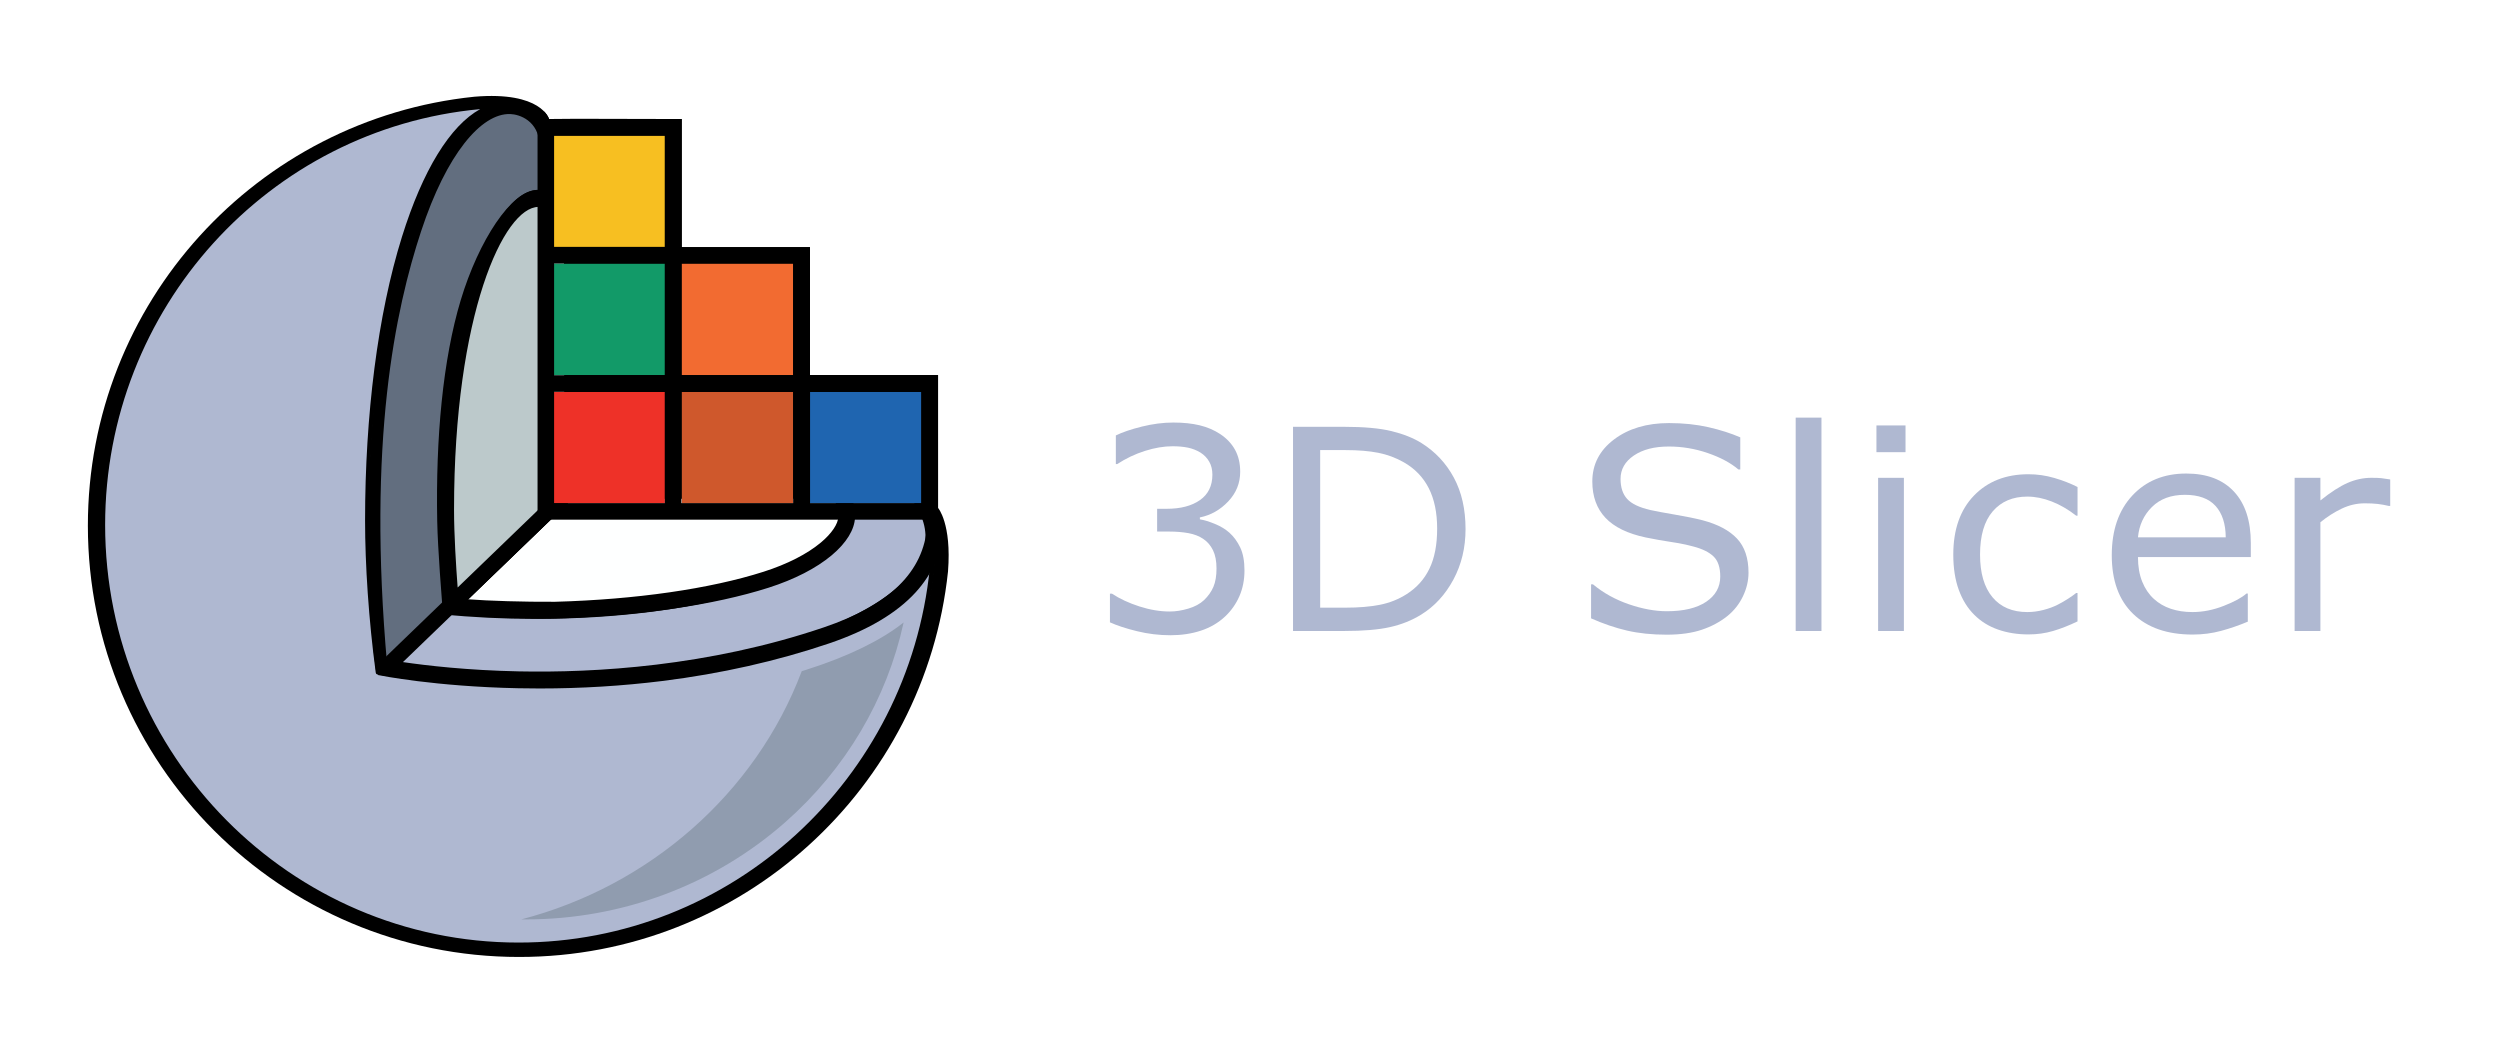
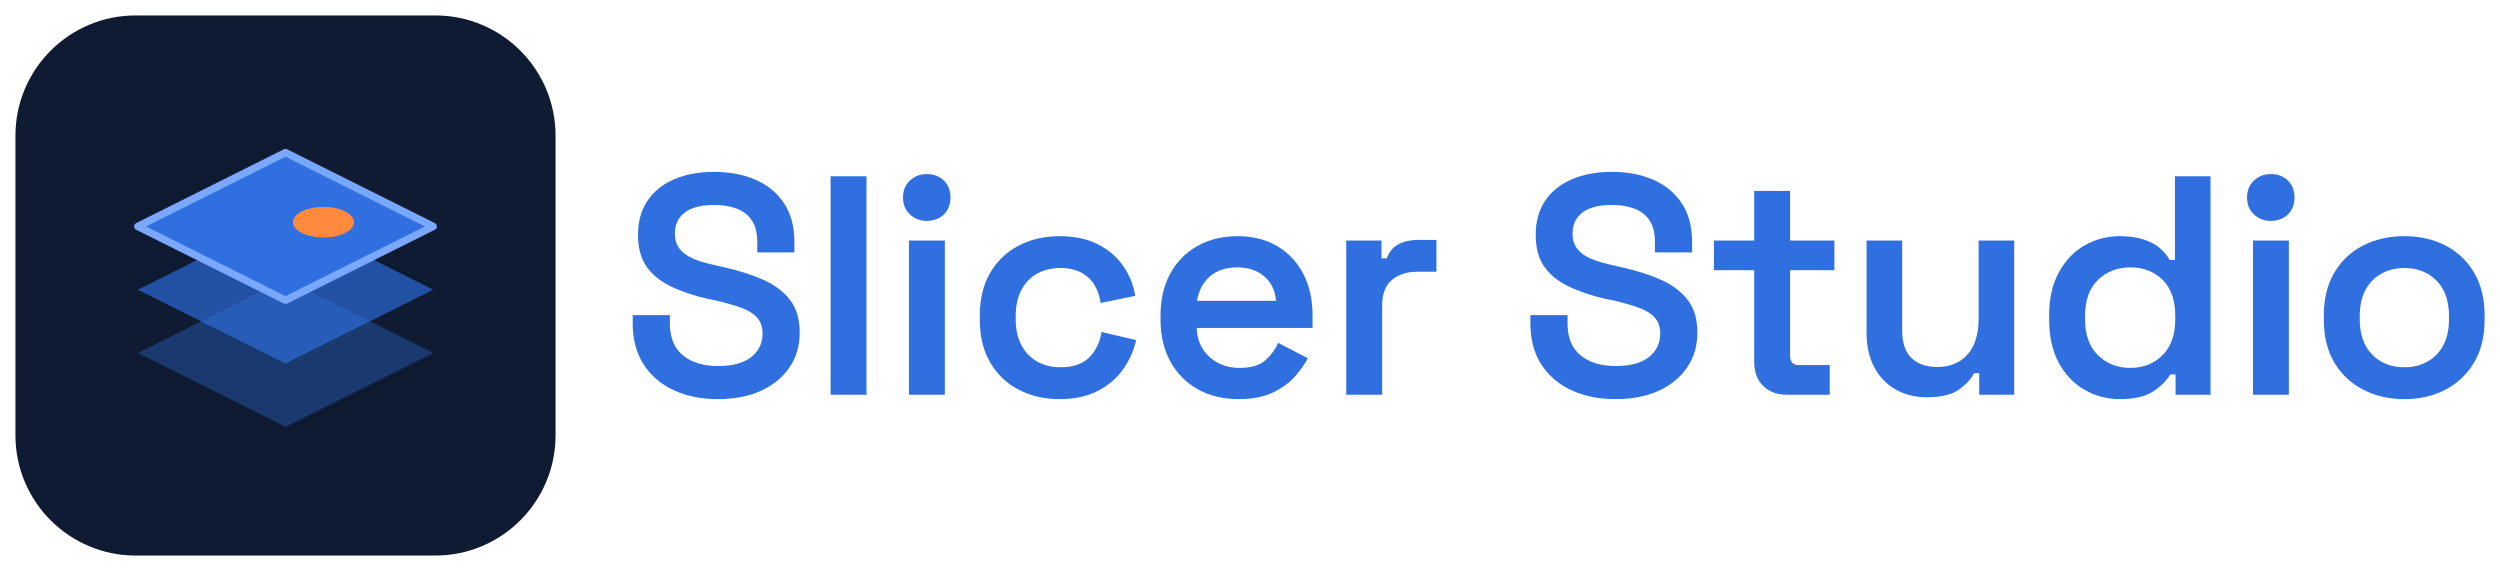
- <svg xmlns="http://www.w3.org/2000/svg" xmlns:xlink="http://www.w3.org/1999/xlink" version="1.1" id="LOGO" x="0px" y="0px" viewBox="0 0 15295 6423.5" style="enable-background:new 0 0 15295 6423.5;" xml:space="preserve">
-   <style type="text/css">
- 	.st0{fill:#909CAF;}
- 	.st1{fill:#626E7F;}
- 	.st2{fill:#AFB8D2;}
- 	.st3{fill:#BCC9CB;}
- 	.st4{fill:#FEFFFF;}
- 	.st5{fill:#AFB8D1;}
- 	.st6{fill:#F7BF21;}
- 	.st7{fill:#129A68;}
- 	.st8{fill:#F26B31;}
- 	.st9{fill:#1F65B0;}
- 	.st10{fill:#EE3128;}
- 	.st11{fill:#CF582C;}
- </style>
-   <path d="M5739,3107.3L5739,3107.3l-0.1-812.6l-783.5-0.4v-782.2h-784.7V728.2l-644.1-1.5l-167.7,1.4c0,0-45.3-171.2-457.2-136.3  C1573.6,729,537.6,1851.6,537.6,3216.2c0,1457.2,1181.3,2638.5,2638.5,2638.5c1362.6,0,2483.9-1032.9,2623.8-2358.4  C5822.8,3202.2,5739,3107.3,5739,3107.3z" />
-   <g>
-     <defs>
-       <path id="SVGID_1_" d="M3225.3,4190c-298.6,0-658.1-34.3-922.8-69.3c-38.9-290.2-48.7-604.5-48.7-935.8    c0-1335.2,347.7-2436.4,789.5-2539.1c-1340.3,73-2404.8,1193.7-2404.8,2565.7c0,1419.1,1139,2569.6,2544,2569.6    c1356.8,0,2465.5-1073,2539.9-2424.7C5653.6,3827.9,4538.4,4190,3225.3,4190z" />
-     </defs>
-     <use xlink:href="#SVGID_1_" style="overflow:visible;fill:#AFB8D1;" />
-     <clipPath id="SVGID_2_">
-       <use xlink:href="#SVGID_1_" style="overflow:visible;" />
-     </clipPath>
+ <svg xmlns="http://www.w3.org/2000/svg" width="1620" height="370" viewBox="0 0 1620 370">
+   <g transform="translate(10.00 10.00) scale(0.341797)">
+     <rect width="1024" height="1024" rx="228" fill="#0f1b33" />
+     <polygon points="232,640 512,500 792,640 512,780" fill="#2f6fe0" fill-opacity="0.35" />
+     <polygon points="232,520 512,380 792,520 512,660" fill="#2f6fe0" fill-opacity="0.65" />
+     <polygon points="232,400 512,260 792,400 512,540" fill="#2f6fe0" stroke="#7aa7ff" stroke-width="14" stroke-linejoin="round" />
+     <ellipse cx="584" cy="392" rx="58" ry="29" fill="#ff8a3d" />
  </g>
-   <g>
+   <g transform="translate(410.00 111.38) scale(0.20226) translate(-37.00 714.00)" fill="#2f6fe0">
    <g>
-       <path d="M3172.6,5795.8c-683.5,0-1326-268.8-1809.3-756.9C880.1,4550.7,614,3901.8,614,3211.6c0-1373,1062.4-2506.4,2418.6-2580.3    c7.7-0.4,14.2,5,15.3,12.5s-3.8,14.6-11.2,16.3c-436.4,101.4-778.2,1210.5-778.2,2524.9c0,263.3,17.7,605.2,59.4,922.8    c164.5,21.5,546.6,67.7,897.5,67.7c637,0,1244.5-85,1710.6-239.2c465.6-154.1,739.8-360.7,772.1-581.8c1.1-7.7,8.2-13.1,15.9-12.4    c7.8,0.8,13.6,7.5,13.1,15.3C5651.7,4724.7,4529.7,5795.8,3172.6,5795.8z M2938,667.5C1643.5,787.5,643.2,1886.7,643.2,3211.6    c0,1408.8,1134.7,2555,2529.4,2555c1301.8,0,2384.9-997,2516-2291.3c-96.6,187.2-357.7,357.7-753.4,488.7    c-469,155.2-1079.7,240.7-1719.7,240.7c-360.7,0-746.4-56.7-904.2-77.6c-6.5-0.9-11.7-6-12.6-12.5    c-43.3-322.4-65.2-662.3-65.2-929.6c0-645.3,77.5-1261.8,225.7-1736.1C2586.7,1040.3,2754.2,768.5,2938,667.5z" />
+       <path d="M310.0 14Q230.0 14 168.5 -14.5Q107.0 -43 72.0 -97.0Q37.0 -151 37.0 -229V-255H156.0V-229Q156.0 -160 198.0 -126.0Q240.0 -92 310.0 -92Q381.0 -92 417.0 -121.0Q453.0 -150 453.0 -196Q453.0 -227 436.0 -246.5Q419.0 -266 386.5 -278.0Q354.0 -290 308.0 -301L278.0 -307Q209.0 -323 158.5 -347.5Q108.0 -372 81.0 -411.0Q54.0 -450 54.0 -513Q54.0 -576 84.0 -621.0Q114.0 -666 169.0 -690.0Q224.0 -714 298.0 -714Q372.0 -714 430.0 -689.0Q488.0 -664 521.5 -614.0Q555.0 -564 555.0 -489V-456H436.0V-489Q436.0 -532 419.0 -558.0Q402.0 -584 371.0 -596.0Q340.0 -608 298.0 -608Q236.0 -608 204.0 -584.0Q172.0 -560 172.0 -516Q172.0 -488 186.5 -468.5Q201.0 -449 229.5 -436.5Q258.0 -424 301.0 -415L331.0 -408Q403.0 -392 457.0 -367.5Q511.0 -343 541.5 -303.0Q572.0 -263 572.0 -199Q572.0 -136 539.5 -88.0Q507.0 -40 448.5 -13.0Q390.0 14 310.0 14Z" />
+       <path d="M671.0 0V-700H786.0V0Z" />
+       <path d="M922.0 0V-494H1037.0V0ZM979.0 -557Q948.0 -557 925.5 -577.5Q903.0 -598 903.0 -632Q903.0 -666 925.5 -686.5Q948.0 -707 979.0 -707Q1012.0 -707 1033.5 -686.5Q1055.0 -666 1055.0 -632Q1055.0 -598 1033.5 -577.5Q1012.0 -557 979.0 -557Z" />
+       <path d="M1404.0 14Q1332.0 14 1274.0 -16.0Q1216.0 -46 1182.5 -103.0Q1149.0 -160 1149.0 -240V-254Q1149.0 -334 1182.5 -391.0Q1216.0 -448 1274.0 -478.0Q1332.0 -508 1404.0 -508Q1475.0 -508 1525.5 -483.0Q1576.0 -458 1607.0 -414.5Q1638.0 -371 1647.0 -317L1536.0 -294Q1532.0 -325 1517.0 -350.5Q1502.0 -376 1474.5 -391.0Q1447.0 -406 1407.0 -406Q1366.0 -406 1333.5 -388.5Q1301.0 -371 1282.5 -336.0Q1264.0 -301 1264.0 -252V-242Q1264.0 -193 1282.5 -158.5Q1301.0 -124 1333.5 -106.0Q1366.0 -88 1407.0 -88Q1468.0 -88 1499.5 -119.5Q1531.0 -151 1539.0 -201L1650.0 -175Q1638.0 -123 1607.0 -80.0Q1576.0 -37 1525.5 -11.5Q1475.0 14 1404.0 14Z" />
+       <path d="M1978.0 14Q1904.0 14 1847.5 -17.5Q1791.0 -49 1759.5 -106.5Q1728.0 -164 1728.0 -241V-253Q1728.0 -331 1759.0 -388.0Q1790.0 -445 1846.0 -476.5Q1902.0 -508 1975.0 -508Q2047.0 -508 2101.0 -476.5Q2155.0 -445 2185.0 -388.0Q2215.0 -331 2215.0 -255V-214H1844.0Q1846.0 -156 1885.0 -121.0Q1924.0 -86 1981.0 -86Q2037.0 -86 2064.0 -110.5Q2091.0 -135 2105.0 -166L2200.0 -117Q2186.0 -90 2159.5 -59.5Q2133.0 -29 2089.0 -7.5Q2045.0 14 1978.0 14ZM1845.0 -301H2098.0Q2094.0 -350 2060.5 -379.0Q2027.0 -408 1974.0 -408Q1919.0 -408 1886.0 -379.0Q1853.0 -350 1845.0 -301Z" />
+       <path d="M2323.0 0V-494H2436.0V-437H2453.0Q2464.0 -468 2490.0 -482.0Q2516.0 -496 2552.0 -496H2612.0V-394H2550.0Q2500.0 -394 2469.0 -367.5Q2438.0 -341 2438.0 -286V0Z" />
+       <path d="M3186.0 14Q3106.0 14 3044.5 -14.5Q2983.0 -43 2948.0 -97.0Q2913.0 -151 2913.0 -229V-255H3032.0V-229Q3032.0 -160 3074.0 -126.0Q3116.0 -92 3186.0 -92Q3257.0 -92 3293.0 -121.0Q3329.0 -150 3329.0 -196Q3329.0 -227 3312.0 -246.5Q3295.0 -266 3262.5 -278.0Q3230.0 -290 3184.0 -301L3154.0 -307Q3085.0 -323 3034.5 -347.5Q2984.0 -372 2957.0 -411.0Q2930.0 -450 2930.0 -513Q2930.0 -576 2960.0 -621.0Q2990.0 -666 3045.0 -690.0Q3100.0 -714 3174.0 -714Q3248.0 -714 3306.0 -689.0Q3364.0 -664 3397.5 -614.0Q3431.0 -564 3431.0 -489V-456H3312.0V-489Q3312.0 -532 3295.0 -558.0Q3278.0 -584 3247.0 -596.0Q3216.0 -608 3174.0 -608Q3112.0 -608 3080.0 -584.0Q3048.0 -560 3048.0 -516Q3048.0 -488 3062.5 -468.5Q3077.0 -449 3105.5 -436.5Q3134.0 -424 3177.0 -415L3207.0 -408Q3279.0 -392 3333.0 -367.5Q3387.0 -343 3417.5 -303.0Q3448.0 -263 3448.0 -199Q3448.0 -136 3415.5 -88.0Q3383.0 -40 3324.5 -13.0Q3266.0 14 3186.0 14Z" />
+       <path d="M3735.0 0Q3687.0 0 3658.5 -28.5Q3630.0 -57 3630.0 -106V-399H3501.0V-494H3630.0V-653H3745.0V-494H3887.0V-399H3745.0V-125Q3745.0 -95 3773.0 -95H3872.0V0Z" />
+       <path d="M4183.0 8Q4126.0 8 4082.0 -17.5Q4038.0 -43 4014.0 -89.5Q3990.0 -136 3990.0 -198V-494H4104.0V-207Q4104.0 -147 4133.5 -118.0Q4163.0 -89 4217.0 -89Q4278.0 -89 4313.5 -129.0Q4349.0 -169 4349.0 -244V-494H4463.0V0H4351.0V-69H4334.0Q4321.0 -42 4286.5 -17.0Q4252.0 8 4183.0 8Z" />
+       <path d="M4801.0 14Q4741.0 14 4689.0 -15.5Q4637.0 -45 4606.0 -102.0Q4575.0 -159 4575.0 -239V-255Q4575.0 -335 4606.0 -392.0Q4637.0 -449 4688.5 -478.5Q4740.0 -508 4801.0 -508Q4847.0 -508 4879.0 -497.0Q4911.0 -486 4930.5 -469.0Q4950.0 -452 4961.0 -432H4978.0V-700H5092.0V0H4980.0V-65H4963.0Q4945.0 -35 4908.0 -10.5Q4871.0 14 4801.0 14ZM4835.0 -86Q4897.0 -86 4938.0 -126.5Q4979.0 -167 4979.0 -242V-252Q4979.0 -328 4938.5 -368.0Q4898.0 -408 4835.0 -408Q4773.0 -408 4731.5 -368.0Q4690.0 -328 4690.0 -252V-242Q4690.0 -167 4731.5 -126.5Q4773.0 -86 4835.0 -86Z" />
+       <path d="M5228.0 0V-494H5343.0V0ZM5285.0 -557Q5254.0 -557 5231.5 -577.5Q5209.0 -598 5209.0 -632Q5209.0 -666 5231.5 -686.5Q5254.0 -707 5285.0 -707Q5318.0 -707 5339.5 -686.5Q5361.0 -666 5361.0 -632Q5361.0 -598 5339.5 -577.5Q5318.0 -557 5285.0 -557Z" />
+       <path d="M5713.0 14Q5639.0 14 5580.5 -16.5Q5522.0 -47 5488.5 -103.5Q5455.0 -160 5455.0 -239V-255Q5455.0 -334 5488.5 -391.0Q5522.0 -448 5580.5 -478.0Q5639.0 -508 5713.0 -508Q5787.0 -508 5845.0 -478.0Q5903.0 -448 5936.5 -391.0Q5970.0 -334 5970.0 -255V-239Q5970.0 -160 5936.5 -103.5Q5903.0 -47 5845.0 -16.5Q5787.0 14 5713.0 14ZM5713.0 -88Q5776.0 -88 5816.0 -128.5Q5856.0 -169 5856.0 -242V-252Q5856.0 -325 5816.0 -365.5Q5776.0 -406 5713.0 -406Q5650.0 -406 5610.0 -365.5Q5570.0 -325 5570.0 -252V-242Q5570.0 -169 5610.0 -128.5Q5650.0 -88 5713.0 -88Z" />
    </g>
  </g>
-   <g>
-     <g>
-       <path class="st0" d="M4936.8,4096.3c-10,3.2-20.6,6.5-31.8,9.9c-283,750.9-936.2,1315.8-1715.2,1518.5c9.3,0.1,18.7,0.2,28.1,0.2    c587.1,0,1150.2-210.9,1585.5-593.9c370.6-326.1,622.7-753.7,725-1222.8C5390.1,3917.8,5190.4,4015.4,4936.8,4096.3z" />
-     </g>
-   </g>
-   <g>
-     <g>
-       <path class="st1" d="M3301.7,887.5c-6.7-149.7-123.9-188.1-180.6-189.8c-176.5-5.3-389.1,244-545,717.7    c-157.1,477.2-330.3,1285.3-207.2,2656.2l340.4-329.3c0,0-2.3-25.8-4.5-52.8c0,0-26.7-330.8-29.9-499.6    c-9.8-512,34.8-991.3,143.8-1353.5c109.7-364.3,310.7-673.7,467.4-673.7c54.1,0,54.1,130.4,105.3,177.8L3301.7,887.5z" />
-     </g>
-   </g>
-   <g>
-     <g>
-       <path class="st2" d="M4946.5,3883.1c292.9-102.9,917.3-382,651.3-797.3c-16-24.9-35.6-47.4-59.8-64.6h-497.3    c62.2,58.9,93.8,120.7,93.8,183.7c0,156.5-194.1,303-546.6,412.6c-350.4,108.9-816.2,168.9-1311.6,168.9    c-194.2,0-385.8-9.3-569.4-27.7l-0.9-0.1l-334.4,313.3c164.7,21.5,559.9,58.2,888.9,58.2C3894.4,4130,4493.2,4042.3,4946.5,3883.1    z" />
-     </g>
-   </g>
-   <g>
-     <path class="st3" d="M3297.3,1226.2c-268.5,0-556,760.1-556,1891.6c0,173.9,15.3,402.5,29.4,568.7l718.7-709.3l-2.9-1676.3   C3434.6,1246,3349.5,1226.2,3297.3,1226.2z" />
-   </g>
-   <g>
-     <g>
-       <path class="st4" d="M3332.1,3733.7c-150.6,0-363.5-11.7-506.9-28.5l729-704.3l1566.2-0.9c42.1,46,61.6,99.7,59.7,163.5    c-3.4,109.7-159,276.4-492.6,382.9c-332.6,106.2-791,172.4-1290.8,186.3C3376.9,3733.4,3355.2,3733.7,3332.1,3733.7z" />
-       <path d="M3332.1,3748.5c-148.3,0-346.3-11.5-492.7-28.6l-29.4-3.4l698.8-730.2h6.3l1611.7-0.9l4.4,4.8    c44.8,49,65.6,105.9,63.5,173.9c-1.9,63-47.3,135.3-127.6,203.5c-90.7,76.9-220.4,143.6-375.2,193.1    c-333.8,106.6-793.7,173-1294.8,187C3377,3748.2,3355.2,3748.5,3332.1,3748.5z M2835.4,3693.9c141.7,15.1,359.2,25.1,496.7,25.1    c22.8,0,44.4-0.3,64-0.8c498.5-13.9,955.5-79.9,1286.7-185.6c151.1-48.3,277.4-113.1,365.2-187.5    c72.9-61.8,115.6-128.1,117.2-181.9c1.8-57.8-15.1-106.4-51.5-148.4l-1573.3,0.9L2835.4,3693.9z" />
-     </g>
-   </g>
-   <path d="M5672.3,3217.8c-21.4,280.6-228.1,483.5-632,620.4c-706.6,239.6-1404.4,278.7-1865.5,269.3  c-315.7-6.4-566.6-35.8-709.6-56.8l312-300.9c147.2,20.2,379.9,35.1,554.7,35.1c23.6,0,45.8-0.3,65.9-0.8  c504.5-14.1,967.9-81.1,1304.9-188.7c157.7-50.4,291.2-119,385.9-198.4c89.6-75.1,140.1-157.4,142.4-231.8  c2.5-82.7-26.1-154-85.1-212.1l-4.3-4.2l-1615.9,0.9l-2.9-1648.9c0-9.3-3.6-18.2-10-25c-56.2-59.5-148.8-114.7-215.8-114.7  c-154.4,0-301.3,222.9-413.5,575.6c-115.4,362.9-179,853.5-179,1381.2c0,185.5,17.3,423.3,27.1,542.2l-385,371.3  c-8.3-1.6-12.9-2.5-13.3-2.6c0,0,0,0,0,0l-20.7,101c14,2.9,348.1,70.3,857.4,80.8c43.8,0.9,87.6,1.4,131.3,1.4  c254.4,0,506.5-15.4,751.1-45.8c358.6-44.7,702.1-122.1,1020.9-230.2c234.4-79.5,412.3-184.6,528.9-312.5  c103.1-113.2,161.3-247,172.8-397.7L5672.3,3217.8z M5128.8,3162.1c-1.3,43.5-40.9,102-105.8,156.4  c-84.6,70.9-206,132.9-351.2,179.3c-328.1,104.8-781.5,170.1-1276.3,183.9c-188.1,1.3-411.8-5.8-531.6-15.3l637-614.2l1595.4-0.9  C5119.8,3083.3,5130.1,3118.7,5128.8,3162.1z M2777.8,3117.9c0-1194.5,304.5-1852,516.8-1852c45.8,0,113.4,13.8,155.4,50.6  l2.9,1645.6L3328,3085.2l-528.1,509.2C2790.3,3467.5,2777.8,3273.7,2777.8,3117.9z" />
-   <g>
-     <g>
-       <path class="st5" d="M7521.4,3258.9c26.8,24.1,48.9,54.3,66.3,90.6c17.3,36.4,26,83.3,26,140.9c0,57.1-10.4,109.4-31,156.9    c-20.7,47.5-49.8,88.9-87.3,124.2c-41.9,39.2-91.3,68.1-148.1,86.8c-56.8,18.7-119,28.1-186.7,28.1c-69.4,0-137.6-8.3-204.7-24.8    c-67.1-16.5-122.2-34.5-165.3-54.1v-175.3h12.6c47.5,31.3,103.5,57.3,167.8,78c64.3,20.7,126.4,31,186.3,31    c35.2,0,72.7-5.9,112.4-17.6c39.7-11.7,71.9-29.1,96.5-52c25.7-24.6,44.9-51.7,57.5-81.4c12.6-29.6,18.9-67.1,18.9-112.4    c0-44.7-7.1-81.8-21.4-111.2s-34-52.4-59.2-69.2c-25.2-17.3-55.7-29.2-91.4-35.7c-35.8-6.4-74.4-9.6-115.8-9.6h-75.5v-139.3h58.7    c85,0,152.8-17.7,203.5-53.3c50.6-35.5,75.9-87.4,75.9-155.6c0-30.2-6.4-56.6-19.3-79.3c-12.9-22.7-30.8-41.2-53.7-55.8    c-24.1-14.5-49.8-24.6-77.2-30.2c-27.4-5.6-58.4-8.4-93.1-8.4c-53.1,0-109.6,9.5-169.5,28.5c-59.9,19-116.3,45.9-169.5,80.5h-8.4    V2664c39.7-19.6,92.7-37.6,159-54.1c66.3-16.5,130.5-24.8,192.5-24.8c61,0,114.7,5.6,161.1,16.8c46.4,11.2,88.4,29.1,125.8,53.7    c40.3,26.8,70.8,59.3,91.4,97.3c20.7,38,31,82.5,31,133.4c0,69.4-24.5,129.9-73.4,181.6c-49,51.7-106.7,84.3-173.3,97.7v11.7    c26.8,4.5,57.6,13.8,92.3,28.1C7468,3219.8,7497.4,3237.6,7521.4,3258.9z" />
-     </g>
-     <g>
-       <path class="st5" d="M8966.2,3237c0,113.6-24.7,216.5-74.2,308.7c-49.5,92.3-115.4,163.9-197.6,214.8    c-57.1,35.2-120.7,60.7-190.9,76.3c-70.2,15.7-162.6,23.5-277.3,23.5h-315.5V2611.2h312.1c121.9,0,218.8,8.8,290.7,26.4    c71.9,17.6,132.7,41.8,182.5,72.6c85,53.1,151.3,123.9,198.8,212.3C8942.4,3010.8,8966.2,3115.7,8966.2,3237z M8792.5,3234.5    c0-97.9-17.1-180.4-51.2-247.5c-34.1-67.1-85-120-152.7-158.6c-49.2-28-101.5-47.4-156.9-58.3c-55.4-10.9-121.7-16.4-198.8-16.4    h-156.1v964h156.1c80,0,149.8-5.9,209.3-17.6c59.6-11.7,114.2-33.6,164-65.4c62.1-39.7,108.7-92,139.7-156.9    C8777,3413,8792.5,3331.8,8792.5,3234.5z" />
-     </g>
-     <g>
-       <path class="st5" d="M10697.4,3503.8c0,48.7-11.3,96.8-34,144.3c-22.7,47.5-54.4,87.8-95.2,120.8c-44.8,35.8-96.9,63.8-156.5,83.9    c-59.6,20.1-131.3,30.2-215.2,30.2c-90.1,0-171-8.4-242.9-25.2c-71.9-16.8-145-41.7-219.4-74.7v-208.1h11.7    c63.2,52.6,136.2,93.1,219,121.7c82.8,28.5,160.5,42.8,233.2,42.8c102.9,0,183-19.3,240.4-57.9c57.3-38.6,86-90,86-154.4    c0-55.4-13.6-96.2-40.7-122.5c-27.1-26.3-68.4-46.7-123.8-61.2c-41.9-11.2-87.4-20.4-136.3-27.7c-48.9-7.3-100.8-16.5-155.6-27.7    c-110.7-23.5-192.8-63.6-246.2-120.4c-53.4-56.8-80.1-130.7-80.1-221.9c0-104.6,44.2-190.3,132.6-257.1    c88.4-66.8,200.5-100.3,336.4-100.3c87.8,0,168.3,8.4,241.6,25.2c73.3,16.8,138.1,37.5,194.6,62.1v196.3h-11.7    c-47.5-40.3-110.1-73.7-187.5-100.3c-77.5-26.6-156.8-39.9-237.9-39.9c-88.9,0-160.4,18.5-214.4,55.4c-54,36.9-81,84.5-81,142.6    c0,52,13.4,92.9,40.3,122.5c26.8,29.7,74.1,52.3,141.8,68c35.8,7.8,86.7,17.3,152.7,28.5c66,11.2,121.9,22.7,167.8,34.4    c92.8,24.6,162.8,61.8,209.7,111.6C10673.9,3344.7,10697.4,3414.4,10697.4,3503.8z" />
-     </g>
-     <g>
-       <path class="st5" d="M11143.7,3860.4H10986V2555h157.7V3860.4z" />
-     </g>
-     <g>
-       <path class="st5" d="M11658,2766.4h-177.9v-163.6h177.9V2766.4z M11648,3860.4h-157.7v-937.1h157.7V3860.4z" />
-     </g>
-     <g>
-       <path class="st5" d="M12710.4,3801.7c-52.6,25.2-102.5,44.8-149.8,58.7c-47.3,14-97.5,21-150.6,21c-67.7,0-129.8-9.9-186.3-29.8    c-56.5-19.8-104.9-49.9-145.1-90.2c-40.8-40.3-72.4-91.2-94.8-152.7c-22.4-61.5-33.6-133.4-33.6-215.6    c0-153.2,42.1-273.5,126.3-360.8c84.2-87.3,195.3-130.9,333.5-130.9c53.7,0,106.4,7.6,158.2,22.7c51.7,15.1,99.1,33.6,142.2,55.4    v175.3h-8.4c-48.1-37.5-97.7-66.3-148.9-86.4c-51.2-20.1-101.1-30.2-149.8-30.2c-89.5,0-160.1,30.1-211.8,90.2    c-51.7,60.1-77.6,148.4-77.6,264.7c0,113,25.3,199.8,75.9,260.5c50.6,60.7,121.8,91,213.5,91c31.9,0,64.3-4.2,97.3-12.6    c33-8.4,62.6-19.3,88.9-32.7c22.9-11.7,44.5-24.2,64.6-37.3c20.1-13.1,36.1-24.5,47.8-34h8.4V3801.7z" />
-     </g>
-     <g>
-       <path class="st5" d="M13770.6,3408.2h-690.5c0,57.6,8.7,107.8,26,150.6c17.3,42.8,41.1,77.9,71.3,105.3    c29.1,26.8,63.6,47,103.6,60.4c40,13.4,84,20.1,132.1,20.1c63.8,0,127.9-12.7,192.6-38.2c64.6-25.4,110.6-50.5,138-75.1h8.4v172    c-53.1,22.4-107.4,41.1-162.8,56.2c-55.4,15.1-113.6,22.7-174.5,22.7c-155.5,0-276.9-42.1-364.1-126.3    c-87.3-84.2-130.9-203.7-130.9-358.7c0-153.2,41.8-274.9,125.4-365c83.6-90,193.7-135.1,330.1-135.1    c126.4,0,223.9,36.9,292.4,110.7c68.5,73.8,102.8,178.7,102.8,314.6V3408.2z M13617.1,3287.4c-0.6-82.8-21.4-146.8-62.5-192.1    c-41.1-45.3-103.6-68-187.5-68c-84.5,0-151.7,24.9-201.8,74.7c-50.1,49.8-78.4,111.6-85.2,185.4H13617.1z" />
-     </g>
-     <g>
-       <path class="st5" d="M14623.2,3095.3h-8.4c-23.5-5.6-46.3-9.6-68.4-12.2c-22.1-2.5-48.2-3.8-78.4-3.8    c-48.7,0-95.6,10.8-140.9,32.3c-45.3,21.5-88.9,49.4-130.9,83.5v665.3h-157.7v-937.1h157.7v138.4c62.6-50.3,117.9-86,165.7-107    c47.8-21,96.6-31.5,146.4-31.5c27.4,0,47.3,0.7,59.6,2.1c12.3,1.4,30.8,4.1,55.4,8V3095.3z" />
-     </g>
-   </g>
-   <g>
-     <g>
-       <rect x="3386.2" y="830.6" class="st6" width="681.6" height="681.6" />
-     </g>
-   </g>
-   <g>
-     <g>
-       <rect x="3386.2" y="1612.8" class="st7" width="681.6" height="681.6" />
-     </g>
-   </g>
-   <g>
-     <rect x="4170.8" y="1612.8" class="st8" width="681.6" height="681.6" />
-   </g>
-   <g>
-     <g>
-       <rect x="4955.5" y="2398.1" class="st9" width="681.6" height="681.6" />
-     </g>
-   </g>
-   <g>
-     <g>
-       <rect x="3386.2" y="2398.1" class="st10" width="681.6" height="681.6" />
-     </g>
-   </g>
-   <g>
-     <g>
-       <rect x="4170.8" y="2398.1" class="st11" width="681.6" height="681.6" />
-     </g>
-   </g>
-   <path d="M5739,3107.3L5739,3107.3l0-812.5l-783.5-0.5v-782.2h-784.7V728.1h-811.7c0,0-5.3-20.1-28.9-45.2c0,0-41.5,11.1-41.5,34.7  c0,23.2,0,2446,0,2446l43.3,15.6h2364.5L5739,3107.3z M4067.4,3078h-677.4v-681h677.4V3078z M4067.4,2295.8h-677.4v-684.1h677.4  V2295.8z M4067.4,1510.5h-677.4V829.3h677.4V1510.5z M4852.5,3078h-683.9v-681h683.9V3078z M4852.5,2295.8h-683.9v-684.1h683.9  V2295.8z M5636.7,3078H4956v-681h680.7V3078z" />
</svg>
